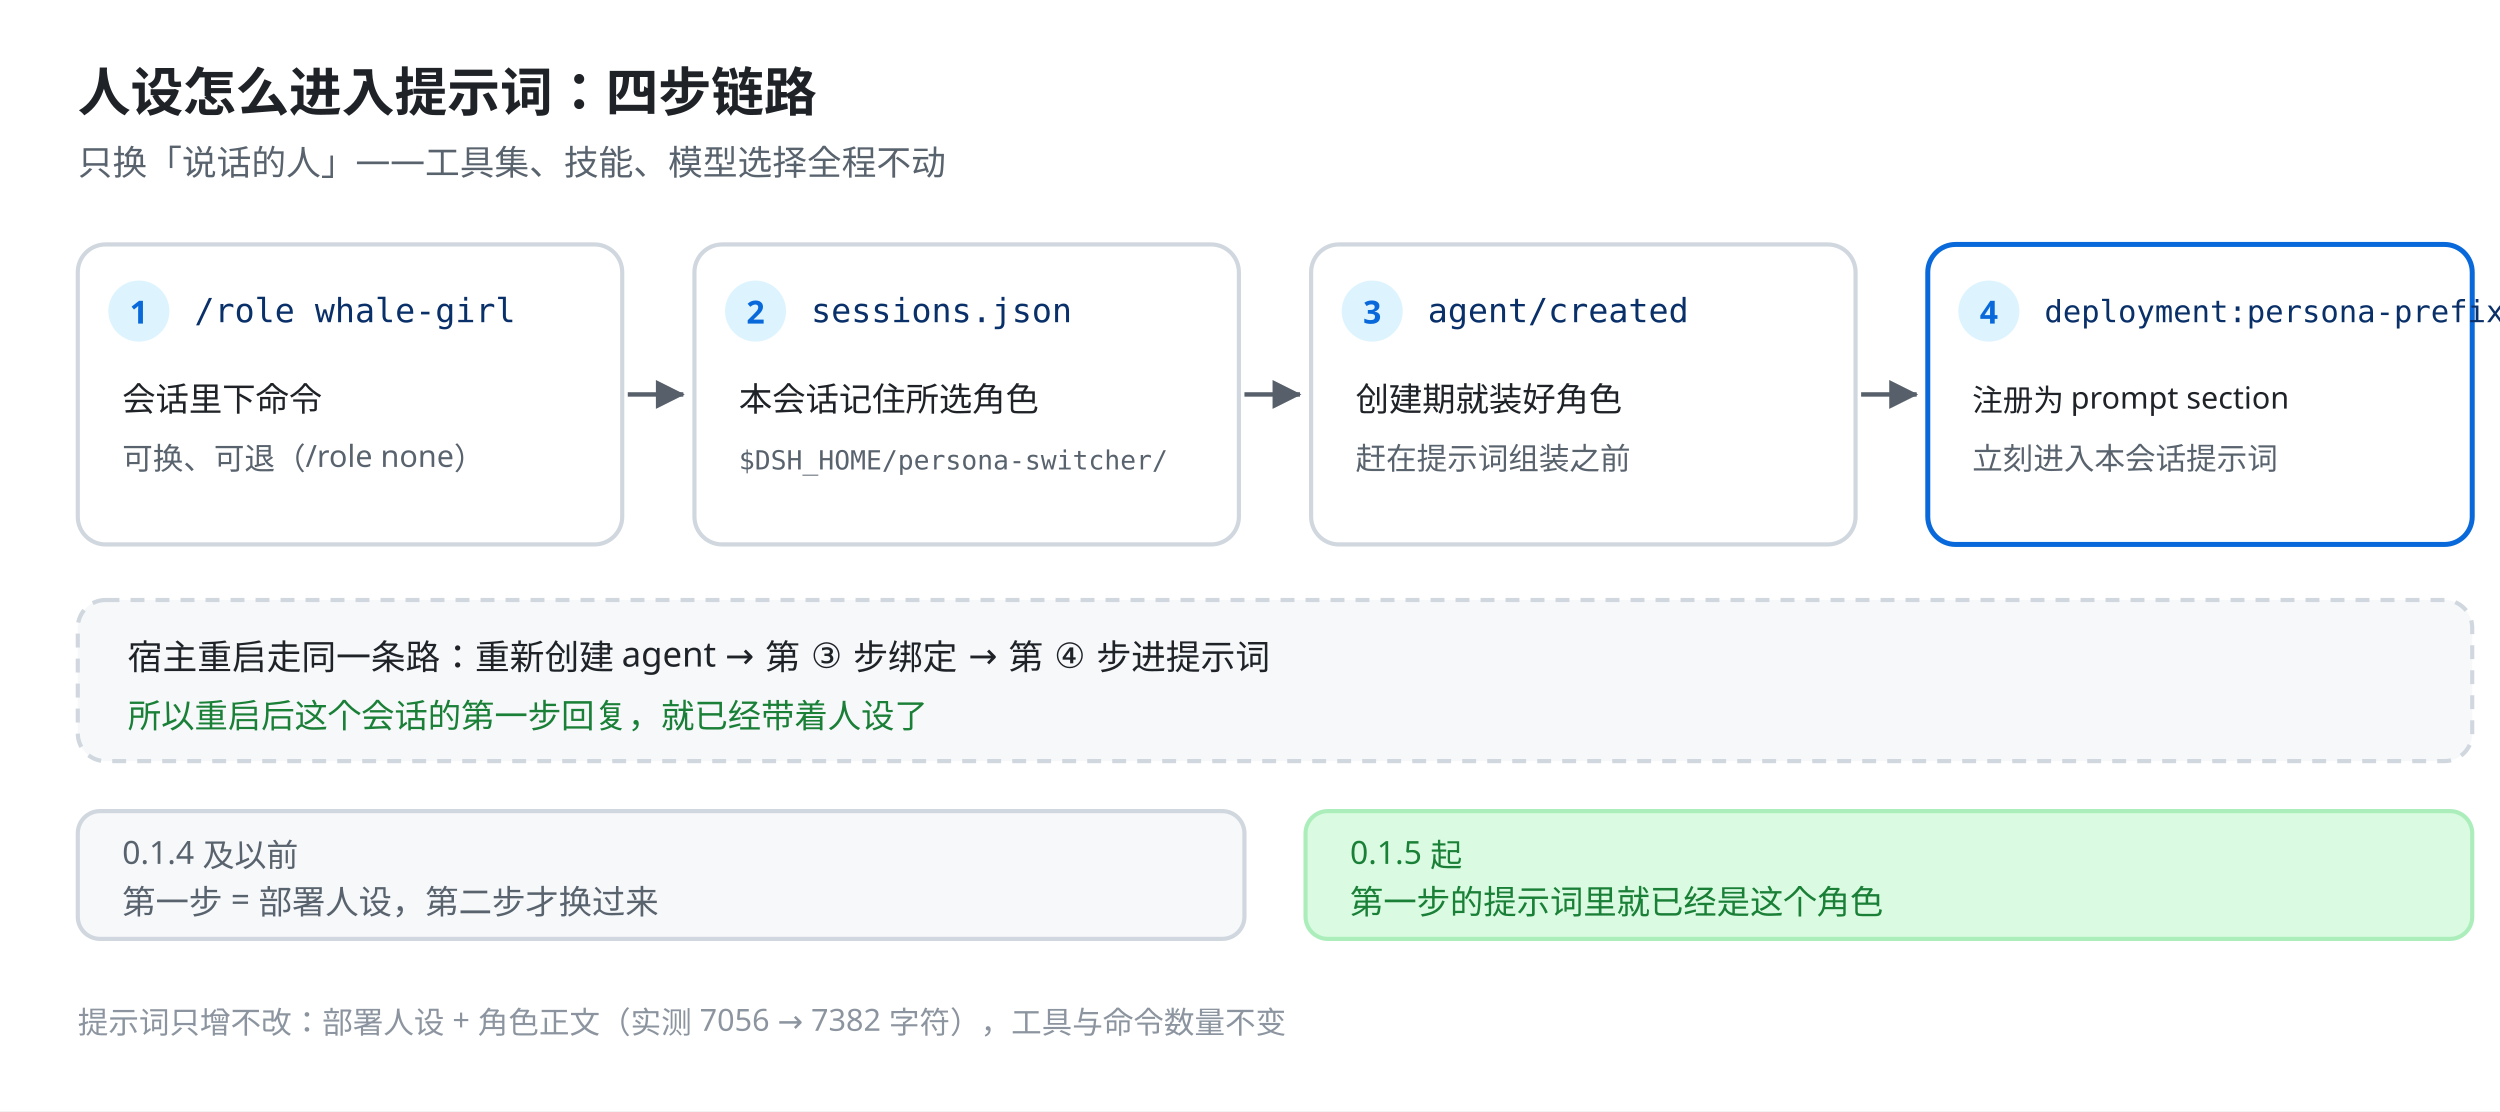
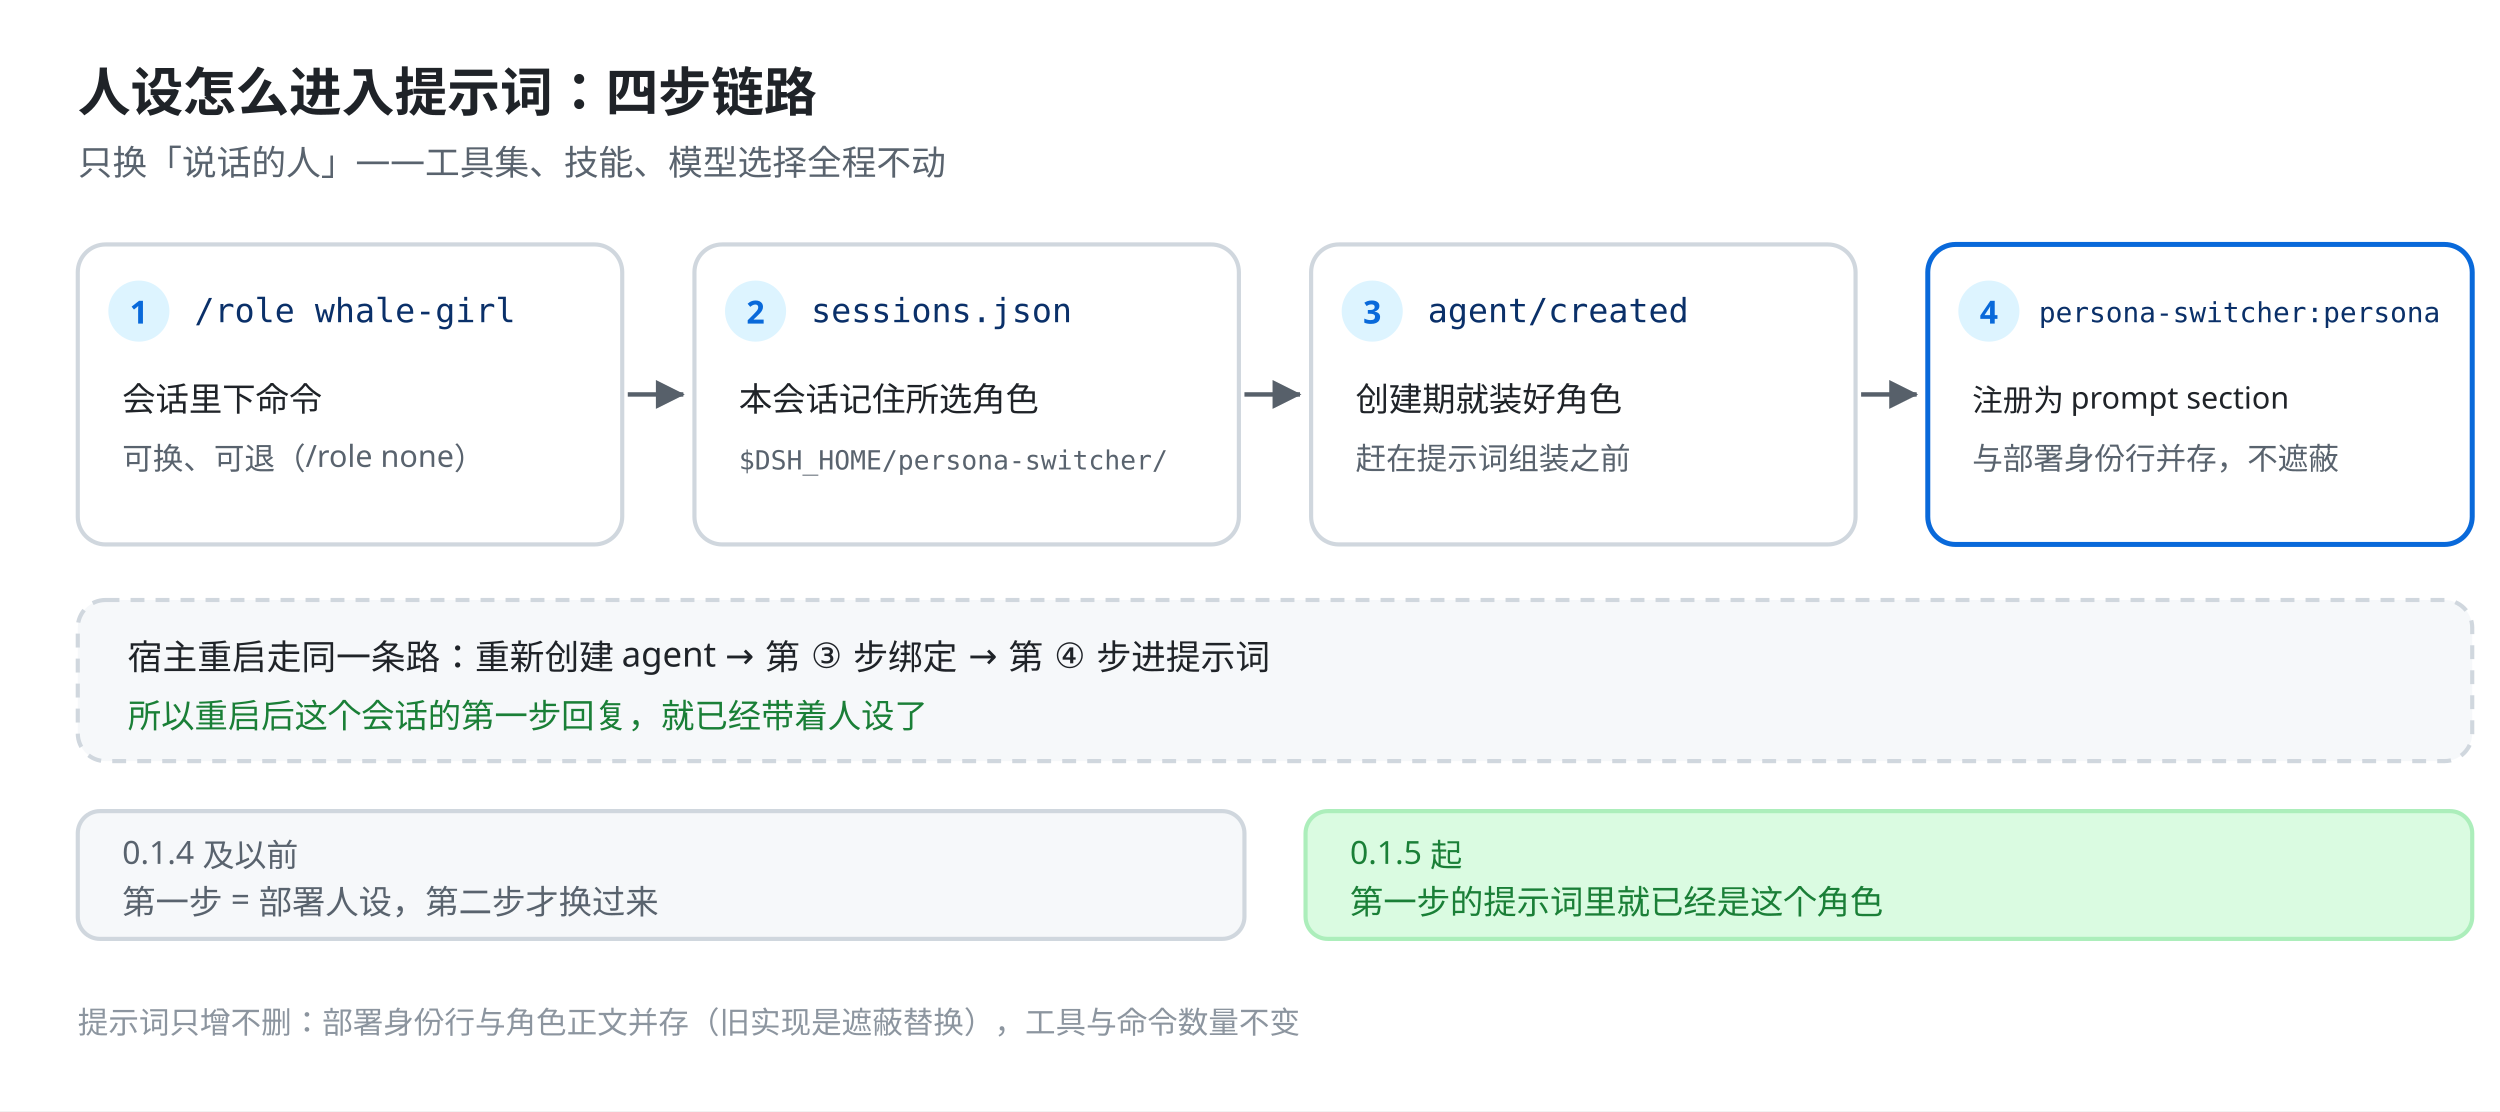
<svg xmlns="http://www.w3.org/2000/svg" viewBox="0 0 900 400" width="900" height="400" role="img" aria-labelledby="t d">
  <rect x="0" y="0" width="900" height="400" fill="#ffffff" />
  <defs>
    <marker id="arw" viewBox="0 0 10 10" refX="9.5" refY="5" markerWidth="6.5" markerHeight="6.5" orient="auto">
      <path d="M0 0 L10 5 L0 10 z" fill="#57606a" />
    </marker>
  </defs>
  <g font-family="'Microsoft YaHei','PingFang SC','Noto Sans SC','Segoe UI',sans-serif" fill="#1f2328">
    <text x="28" y="40" font-size="19" font-weight="700">人设怎么进入提示词：四步链路</text>
    <text x="28" y="63" font-size="12.5" fill="#59636e">只换「说话的人」——工具集、技能、模型选择全程不动</text>
  </g>
  <g>
    <rect x="28" y="88" width="196" height="108" rx="10" fill="#ffffff" stroke="#d0d7de" stroke-width="1.5" />
    <circle cx="50" cy="112" r="11" fill="#ddf4ff" />
    <text x="50" y="116.5" font-size="11.5" font-weight="700" fill="#0969da" text-anchor="middle" font-family="'Segoe UI',sans-serif">1</text>
    <text x="70" y="116" font-size="12" fill="#0a3069" font-family="'Cascadia Mono',Consolas,monospace">/role whale-girl</text>
    <text x="44" y="148" font-size="12" fill="#1f2328" font-family="'Microsoft YaHei','PingFang SC','Noto Sans SC',sans-serif">会话里下命令</text>
    <text x="44" y="169" font-size="11" fill="#59636e" font-family="'Microsoft YaHei','PingFang SC','Noto Sans SC',sans-serif">可换、可退（/role none）</text>
  </g>
  <g>
    <rect x="250" y="88" width="196" height="108" rx="10" fill="#ffffff" stroke="#d0d7de" stroke-width="1.5" />
    <circle cx="272" cy="112" r="11" fill="#ddf4ff" />
    <text x="272" y="116.5" font-size="11.5" font-weight="700" fill="#0969da" text-anchor="middle" font-family="'Segoe UI',sans-serif">2</text>
    <text x="292" y="116" font-size="12" fill="#0a3069" font-family="'Cascadia Mono',Consolas,monospace">sessions.json</text>
    <text x="266" y="148" font-size="12" fill="#1f2328" font-family="'Microsoft YaHei','PingFang SC','Noto Sans SC',sans-serif">本会话记住所选角色</text>
    <text x="266" y="169" font-size="9.5" fill="#59636e" font-family="'Cascadia Mono',Consolas,monospace">$DSH_HOME/persona-switcher/</text>
  </g>
  <g>
    <rect x="472" y="88" width="196" height="108" rx="10" fill="#ffffff" stroke="#d0d7de" stroke-width="1.5" />
    <circle cx="494" cy="112" r="11" fill="#ddf4ff" />
    <text x="494" y="116.5" font-size="11.5" font-weight="700" fill="#0969da" text-anchor="middle" font-family="'Segoe UI',sans-serif">3</text>
    <text x="514" y="116" font-size="12" fill="#0a3069" font-family="'Cascadia Mono',Consolas,monospace">agent/created</text>
    <text x="488" y="148" font-size="12" fill="#1f2328" font-family="'Microsoft YaHei','PingFang SC','Noto Sans SC',sans-serif">创建期就装好角色</text>
    <text x="488" y="169" font-size="11" fill="#59636e" font-family="'Microsoft YaHei','PingFang SC','Noto Sans SC',sans-serif">赶在提示词组装之前</text>
  </g>
  <g>
    <rect x="694" y="88" width="196" height="108" rx="10" fill="#ffffff" stroke="#0969da" stroke-width="1.8" />
    <circle cx="716" cy="112" r="11" fill="#ddf4ff" />
    <text x="716" y="116.5" font-size="11.5" font-weight="700" fill="#0969da" text-anchor="middle" font-family="'Segoe UI',sans-serif">4</text>
-     <text x="736" y="116" font-size="11" fill="#0a3069" font-family="'Cascadia Mono',Consolas,monospace">deployment:persona-prefix</text>
+     <text x="734" y="116" font-size="10" fill="#0a3069" font-family="'Cascadia Mono',Consolas,monospace">persona-switcher:persona</text>
    <text x="710" y="148" font-size="11" fill="#1f2328" font-family="'Microsoft YaHei','PingFang SC','Noto Sans SC',sans-serif">注册为 prompt section</text>
-     <text x="710" y="169" font-size="11" fill="#59636e" font-family="'Microsoft YaHei','PingFang SC','Noto Sans SC',sans-serif">立刻进入本会话提示词</text>
+     <text x="710" y="169" font-size="11" fill="#59636e" font-family="'Microsoft YaHei','PingFang SC','Noto Sans SC',sans-serif">与部署身份行并存，不遮蔽</text>
  </g>
  <path d="M226 142 H246" stroke="#57606a" stroke-width="1.6" fill="none" marker-end="url(#arw)" />
  <path d="M448 142 H468" stroke="#57606a" stroke-width="1.6" fill="none" marker-end="url(#arw)" />
  <path d="M670 142 H690" stroke="#57606a" stroke-width="1.6" fill="none" marker-end="url(#arw)" />
  <g>
    <rect x="28" y="216" width="862" height="58" rx="10" fill="#f6f8fa" stroke="#d0d7de" stroke-width="1.5" stroke-dasharray="5 4" />
    <text x="46" y="241" font-size="12.5" fill="#1f2328" font-family="'Microsoft YaHei','PingFang SC','Noto Sans SC',sans-serif">宿主重启走同一条路：重新创建 agent → 第 ③ 步绑定 → 第 ④ 步进提示词</text>
    <text x="46" y="262" font-size="12" fill="#1a7f37" font-family="'Microsoft YaHei','PingFang SC','Noto Sans SC',sans-serif">所以重启后这个会话的第一步回复，就已经带着人设了</text>
  </g>
  <g>
    <rect x="28" y="292" width="420" height="46" rx="8" fill="#f6f8fa" stroke="#d0d7de" stroke-width="1.5" />
    <text x="44" y="311" font-size="11.5" fill="#59636e" font-family="'Microsoft YaHei','PingFang SC','Noto Sans SC',sans-serif">0.1.4 及以前</text>
    <text x="44" y="329" font-size="12" fill="#59636e" font-family="'Microsoft YaHei','PingFang SC','Noto Sans SC',sans-serif">第一步 = 部署人设，第二步才换过来</text>
    <rect x="470" y="292" width="420" height="46" rx="8" fill="#dafbe1" stroke="#aceebb" stroke-width="1.5" />
    <text x="486" y="311" font-size="11.5" fill="#1a7f37" font-family="'Microsoft YaHei','PingFang SC','Noto Sans SC',sans-serif">0.1.5 起</text>
    <text x="486" y="329" font-size="12" fill="#1a7f37" font-family="'Microsoft YaHei','PingFang SC','Noto Sans SC',sans-serif">第一步的提示词里就已经是这个角色</text>
  </g>
-   <text x="28" y="372" font-size="11" fill="#8c959f" font-family="'Microsoft YaHei','PingFang SC','Noto Sans SC',sans-serif">提示词只增不改：部署人设 + 角色正文（实测 7056 → 7382 字符），工具与命令数量不变</text>
+   <text x="28" y="372" font-size="11" fill="#8c959f" font-family="'Microsoft YaHei','PingFang SC','Noto Sans SC',sans-serif">提示词只增不删：部署身份行与角色正文并存（旧实现是遮蔽替换），工具与命令数量不变</text>
</svg>
